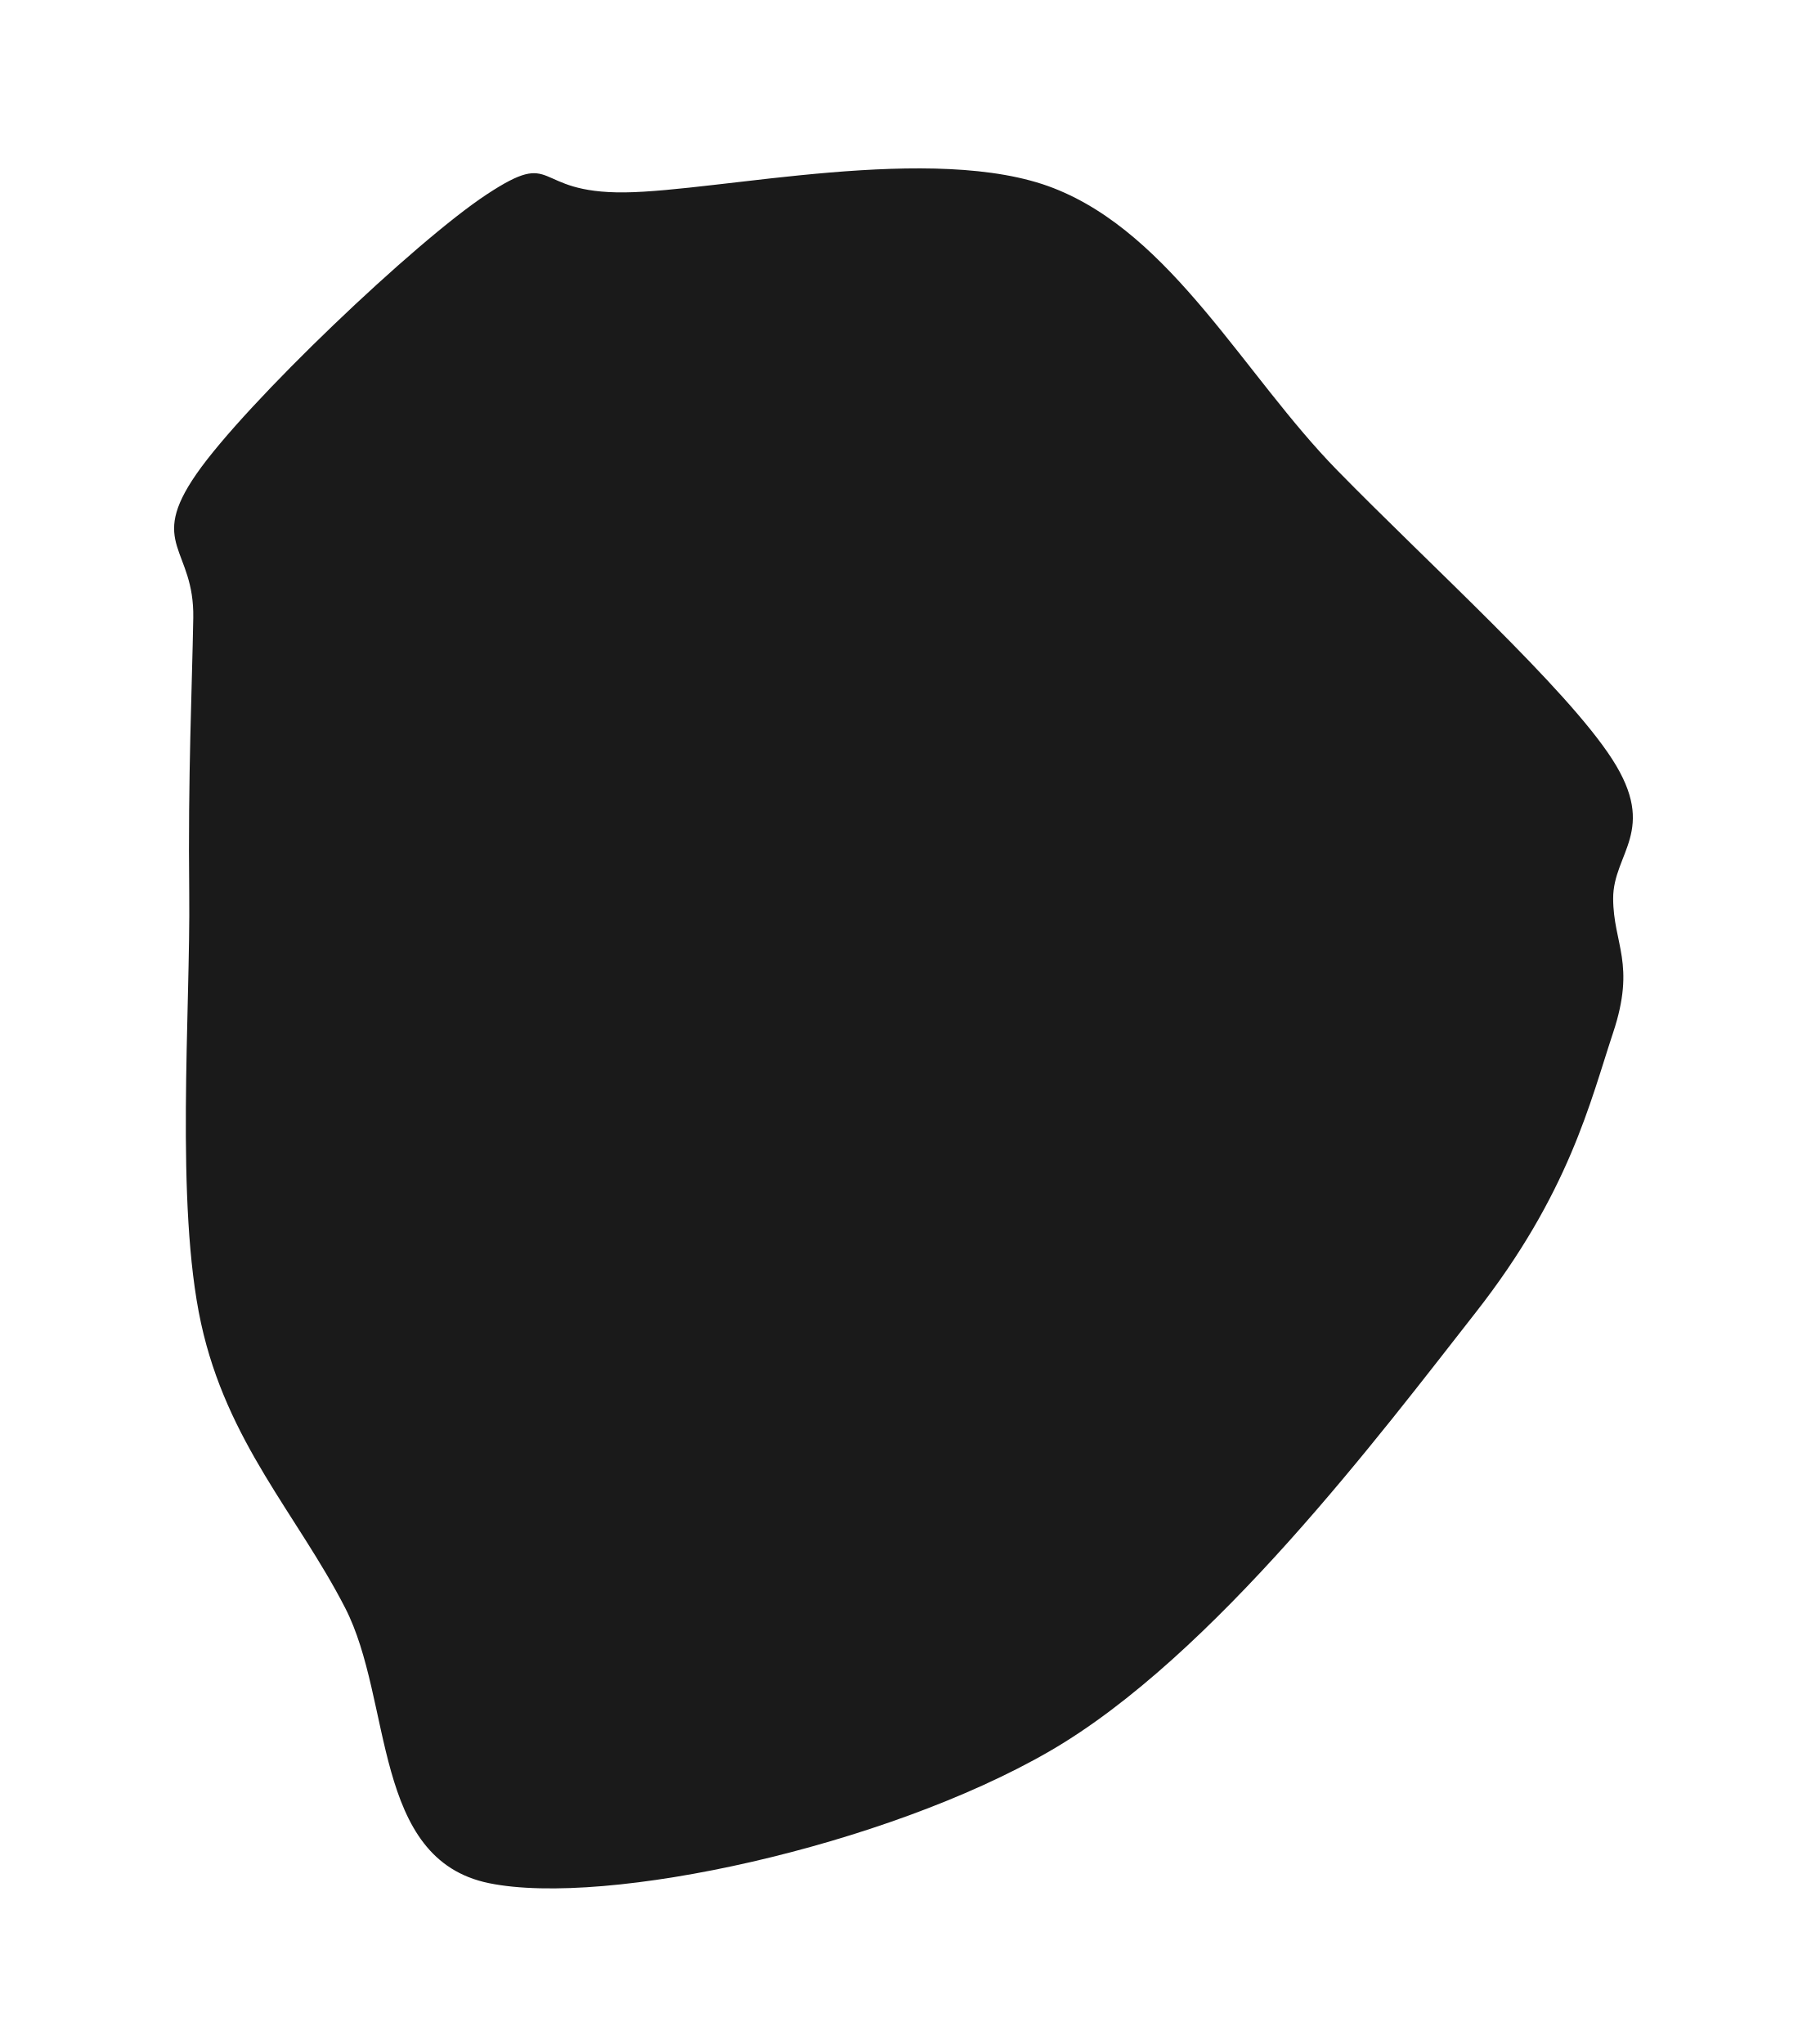
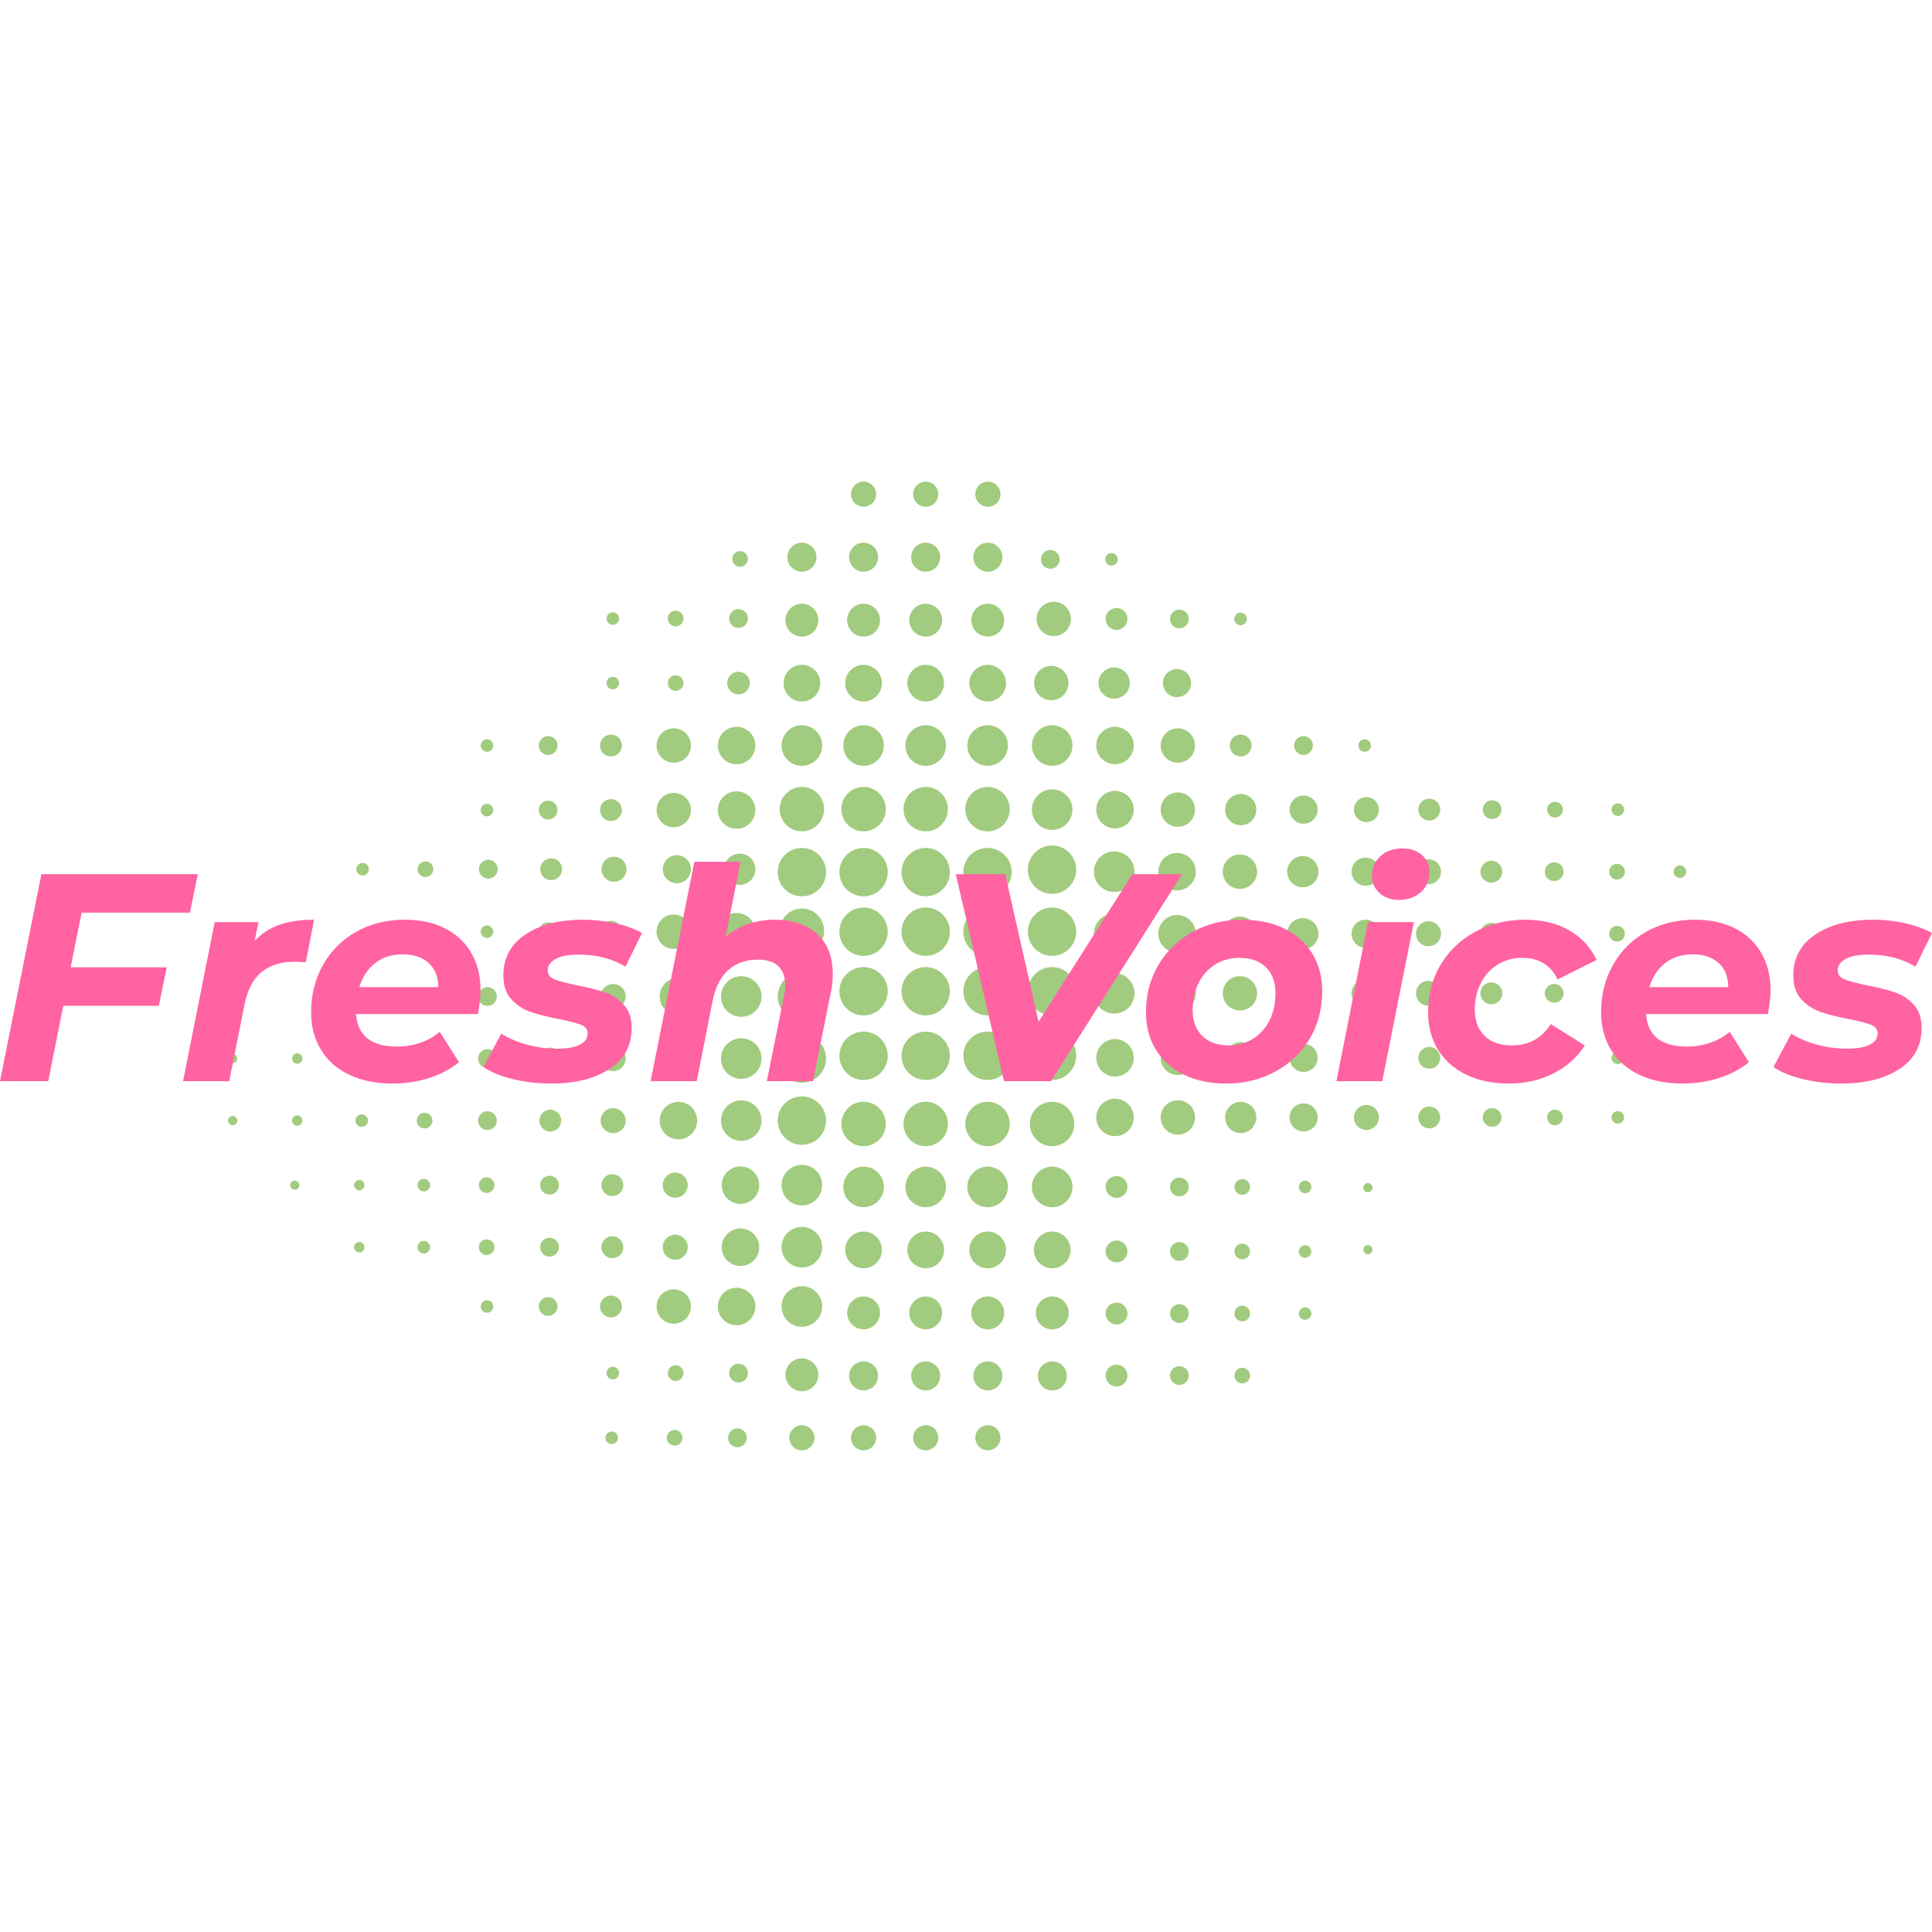
- <svg xmlns="http://www.w3.org/2000/svg" viewBox="25 24 51 58">
-   <path d="M 30.369,49.342 C 30.332,46.006 30.450,43.514 30.484,41.532 C 30.518,39.550 29.185,39.453 30.573,37.450 C 31.961,35.447 36.787,30.847 38.813,29.515 C 40.839,28.183 40.049,29.488 42.729,29.459 C 45.409,29.430 51.525,28.024 54.893,29.338 C 58.261,30.652 60.298,34.641 62.940,37.342 C 65.582,40.043 69.440,43.517 70.745,45.543 C 72.050,47.569 70.768,48.204 70.772,49.497 C 70.776,50.790 71.422,51.343 70.771,53.302 C 70.120,55.261 69.528,57.855 66.863,61.254 C 64.198,64.653 59.442,70.997 54.778,73.694 C 50.114,76.391 42.210,78.116 38.879,77.437 C 35.548,76.758 36.153,72.268 34.791,69.620 C 33.428,66.972 31.441,64.927 30.704,61.547 C 29.967,58.167 30.406,52.678 30.369,49.342 Z" fill="#1A1A1A" />
+ <svg xmlns="http://www.w3.org/2000/svg" viewBox="381.239 106.239 383.522 383.522" width="512" height="512" preserveAspectRatio="xMidYMid meet">
+   <defs />
+   <style>.aD6z1nYkhcolor {fill:#FF63A1;fill-opacity:1;}.aLgOaV3zRcolors-0 {fill:#91C268;fill-opacity:0.85;}.ashadowa5YulaU97oY-floo {flood-color:#8F8E8E;flood-opacity:0.5;}</style>
+   <defs>
+     <filter x="-1000" y="-1000" width="5000" height="5000" id="g539U9yWp" filterUnits="userSpaceOnUse" primitiveUnits="userSpaceOnUse" color-interpolation-filters="sRGB">
+       <feMerge>
+         <feMergeNode in="SourceGraphic" />
+       </feMerge>
+     </filter>
+   </defs>
+   <g opacity="1" transform="rotate(0 426.5158 201.8525)">
+     <svg width="289.446" height="192.295" x="426.516" y="201.852" version="1.1" preserveAspectRatio="none" viewBox="4.201 21.967 89.03 59.148">
+       <g transform="matrix(1 0 0 1 0 0)" class="aLgOaV3zRcolors-0">
+         <g>
+           <circle cx="46.796" cy="22.734" r="0.767" />
+           <circle cx="46.796" cy="26.58" r="0.886" />
+           <circle cx="46.796" cy="30.425" r="1.004" />
+           <circle cx="46.797" cy="34.271" r="1.12" />
+           <circle cx="46.796" cy="38.079" r="1.24" />
+           <circle cx="46.797" cy="41.963" r="1.356" />
+           <circle cx="46.797" cy="45.809" r="1.476" />
+           <circle cx="43.004" cy="22.734" r="0.767" />
+           <circle cx="43.004" cy="26.58" r="0.886" />
+           <circle cx="43.004" cy="30.425" r="1.004" />
+           <circle cx="43.004" cy="34.271" r="1.12" />
+           <circle cx="43.004" cy="38.079" r="1.24" />
+           <circle cx="43.004" cy="41.963" r="1.356" />
+           <circle cx="43.004" cy="80.348" r="0.767" />
+           <circle cx="43.004" cy="76.57" r="0.886" />
+           <circle cx="43.004" cy="72.723" r="1.003" />
+           <circle cx="43.004" cy="68.876" r="1.121" />
+           <circle cx="43.004" cy="65.031" r="1.239" />
+           <circle cx="43.004" cy="61.186" r="1.356" />
+           <circle cx="46.796" cy="80.348" r="0.767" />
+           <circle cx="46.796" cy="76.57" r="0.886" />
+           <circle cx="46.796" cy="72.723" r="1.003" />
+           <circle cx="46.797" cy="68.876" r="1.121" />
+           <circle cx="46.796" cy="65.031" r="1.239" />
+           <circle cx="46.797" cy="61.186" r="1.356" />
+           <circle cx="43.004" cy="45.809" r="1.476" />
+           <circle cx="46.797" cy="49.447" r="1.476" />
+           <circle cx="43.004" cy="49.447" r="1.476" />
+           <circle cx="46.797" cy="53.083" r="1.475" />
+           <circle cx="43.004" cy="53.083" r="1.475" />
+           <circle cx="46.797" cy="57.024" r="1.475" />
+           <circle cx="50.594" cy="22.734" r="0.767" />
+           <circle cx="50.591" cy="26.58" r="0.886" />
+           <circle cx="50.586" cy="30.425" r="1.004" />
+           <circle cx="50.582" cy="34.271" r="1.12" />
+           <circle cx="50.578" cy="38.079" r="1.24" />
+           <circle cx="50.573" cy="41.963" r="1.356" />
+           <circle cx="50.57" cy="45.809" r="1.476" />
+           <circle cx="50.594" cy="80.348" r="0.767" />
+           <circle cx="50.591" cy="76.57" r="0.886" />
+           <circle cx="50.586" cy="72.723" r="1.003" />
+           <circle cx="50.582" cy="68.876" r="1.121" />
+           <circle cx="50.578" cy="65.031" r="1.239" />
+           <circle cx="50.573" cy="61.186" r="1.356" />
+           <circle cx="50.57" cy="49.447" r="1.476" />
+           <circle cx="50.57" cy="53.083" r="1.475" />
+           <circle cx="50.57" cy="57.024" r="1.475" />
+           <circle cx="54.53" cy="76.57" r="0.886" />
+           <circle cx="54.525" cy="72.723" r="1.003" />
+           <circle cx="54.522" cy="68.876" r="1.121" />
+           <circle cx="54.52" cy="65.031" r="1.239" />
+           <circle cx="58.309" cy="49.571" r="1.24" />
+           <circle cx="62.145" cy="49.571" r="1.144" />
+           <circle cx="65.983" cy="49.571" r="1.049" />
+           <circle cx="69.821" cy="49.571" r="0.954" />
+           <circle cx="73.659" cy="49.571" r="0.859" />
+           <circle cx="77.497" cy="49.571" r="0.763" />
+           <circle cx="81.334" cy="49.571" r="0.668" />
+           <circle cx="85.172" cy="49.571" r="0.573" />
+           <circle cx="89.01" cy="49.571" r="0.479" />
+           <circle cx="92.848" cy="49.571" r="0.383" />
+           <path d="M35.535,52.165c0.684,0,1.239,0.553,1.239,1.238s-0.556,1.24-1.239,1.24s-1.238-0.555-1.238-1.24   C34.297,52.722,34.852,52.165,35.535,52.165z" />
+           <circle cx="31.698" cy="53.403" r="1.144" />
+           <circle cx="27.713" cy="53.403" r="0.764" />
+           <circle cx="23.876" cy="53.403" r="0.668" />
+           <circle cx="20.038" cy="53.403" r="0.573" />
+           <circle cx="16.2" cy="53.403" r="0.479" />
+           <circle cx="12.363" cy="53.403" r="0.383" />
+           <circle cx="58.356" cy="57.149" r="1.144" />
+           <circle cx="62.194" cy="57.149" r="1.049" />
+           <circle cx="66.032" cy="57.149" r="0.953" />
+           <circle cx="69.87" cy="57.149" r="0.858" />
+           <circle cx="73.707" cy="57.149" r="0.763" />
+           <circle cx="77.545" cy="57.149" r="0.669" />
+           <circle cx="81.383" cy="57.149" r="0.572" />
+           <circle cx="85.221" cy="57.149" r="0.479" />
+           <circle cx="89.058" cy="57.149" r="0.383" />
+           <circle cx="58.356" cy="60.788" r="1.144" />
+           <circle cx="62.194" cy="60.788" r="1.049" />
+           <circle cx="66.032" cy="60.788" r="0.953" />
+           <path d="M70.729,60.788c0,0.473-0.384,0.857-0.859,0.857c-0.474,0-0.857-0.385-0.857-0.857c0-0.477,0.384-0.859,0.857-0.859   C70.345,59.929,70.729,60.312,70.729,60.788z" />
+           <circle cx="73.707" cy="60.788" r="0.763" />
+           <circle cx="77.545" cy="60.788" r="0.669" />
+           <circle cx="81.383" cy="60.788" r="0.572" />
+           <circle cx="85.221" cy="60.788" r="0.479" />
+           <circle cx="89.058" cy="60.788" r="0.383" />
+           <circle cx="58.449" cy="65.032" r="0.668" />
+           <circle cx="62.286" cy="65.032" r="0.573" />
+           <circle cx="66.124" cy="65.032" r="0.477" />
+           <circle cx="69.963" cy="65.031" r="0.384" />
+           <circle cx="58.449" cy="68.972" r="0.668" />
+           <circle cx="62.286" cy="68.972" r="0.573" />
+           <circle cx="66.124" cy="68.972" r="0.477" />
+           <circle cx="69.963" cy="68.973" r="0.382" />
+           <circle cx="58.449" cy="72.761" r="0.668" />
+           <circle cx="62.286" cy="72.761" r="0.573" />
+           <circle cx="66.124" cy="72.761" r="0.477" />
+           <circle cx="69.963" cy="72.762" r="0.382" />
+           <path d="M59.117,76.548c0,0.369-0.3,0.67-0.669,0.67s-0.668-0.301-0.668-0.67c0-0.367,0.299-0.666,0.668-0.666   S59.117,76.181,59.117,76.548z" />
+           <path d="M62.858,76.548c0,0.318-0.255,0.576-0.572,0.576c-0.316,0-0.573-0.258-0.573-0.576c0-0.314,0.257-0.57,0.573-0.57   C62.604,75.978,62.858,76.233,62.858,76.548z" />
+           <path d="M66.601,76.548c0,0.264-0.212,0.48-0.478,0.48c-0.263,0-0.477-0.217-0.477-0.48c0-0.262,0.214-0.477,0.477-0.477   C66.389,76.071,66.601,76.286,66.601,76.548z" />
+           <circle cx="39.236" cy="80.348" r="0.767" />
+           <circle cx="35.301" cy="80.349" r="0.573" />
+           <circle cx="31.464" cy="80.349" r="0.478" />
+           <circle cx="27.627" cy="80.349" r="0.383" />
+           <circle cx="58.309" cy="53.209" r="1.239" />
+           <circle cx="62.145" cy="53.21" r="1.144" />
+           <circle cx="65.983" cy="53.21" r="1.049" />
+           <circle cx="69.821" cy="53.21" r="0.954" />
+           <circle cx="73.659" cy="53.21" r="0.859" />
+           <circle cx="77.497" cy="53.21" r="0.763" />
+           <circle cx="81.334" cy="53.21" r="0.668" />
+           <circle cx="85.172" cy="53.21" r="0.573" />
+           <circle cx="89.01" cy="53.21" r="0.479" />
+           <circle cx="54.514" cy="61.186" r="1.356" />
+           <circle cx="54.511" cy="49.447" r="1.476" />
+           <circle cx="58.309" cy="45.783" r="1.239" />
+           <circle cx="62.145" cy="45.782" r="1.144" />
+           <circle cx="65.983" cy="45.782" r="1.049" />
+           <circle cx="69.821" cy="45.782" r="0.954" />
+           <circle cx="73.659" cy="45.782" r="0.859" />
+           <circle cx="77.497" cy="45.782" r="0.763" />
+           <path d="M82.002,45.782c0,0.369-0.299,0.67-0.667,0.67c-0.369,0-0.669-0.301-0.669-0.67c0-0.367,0.3-0.668,0.669-0.668   C81.703,45.114,82.002,45.415,82.002,45.782z" />
+           <circle cx="85.172" cy="45.782" r="0.573" />
+           <circle cx="89.01" cy="45.782" r="0.479" />
+           <circle cx="92.848" cy="45.782" r="0.383" />
+           <circle cx="35.441" cy="45.632" r="0.954" />
+           <circle cx="31.604" cy="45.632" r="0.858" />
+           <circle cx="27.766" cy="45.632" r="0.764" />
+           <circle cx="23.928" cy="45.632" r="0.668" />
+           <circle cx="20.09" cy="45.632" r="0.573" />
+           <circle cx="16.252" cy="45.632" r="0.478" />
+           <circle cx="12.414" cy="45.631" r="0.382" />
+           <circle cx="35.368" cy="30.323" r="0.574" />
+           <circle cx="31.529" cy="30.323" r="0.479" />
+           <circle cx="27.692" cy="30.323" r="0.383" />
+           <circle cx="35.368" cy="34.265" r="0.689" />
+           <circle cx="31.529" cy="34.265" r="0.479" />
+           <circle cx="27.692" cy="34.265" r="0.383" />
+           <circle cx="35.463" cy="26.687" r="0.478" />
+           <path d="M54.52,43.233c-0.686,0-1.24-0.555-1.24-1.24c0-0.682,0.555-1.238,1.24-1.238c0.683,0,1.237,0.557,1.237,1.238   C55.757,42.679,55.202,43.233,54.52,43.233z" />
+           <circle cx="58.356" cy="41.993" r="1.144" />
+           <circle cx="62.194" cy="41.993" r="1.049" />
+           <circle cx="54.52" cy="38.079" r="1.24" />
+           <circle cx="58.356" cy="38.079" r="1.144" />
+           <circle cx="62.194" cy="38.079" r="1.049" />
+           <circle cx="66.032" cy="41.993" r="0.953" />
+           <path d="M70.729,41.993c0,0.473-0.384,0.861-0.859,0.861c-0.474,0-0.857-0.389-0.857-0.861s0.384-0.859,0.857-0.859   C70.345,41.134,70.729,41.521,70.729,41.993z" />
+           <circle cx="54.464" cy="34.265" r="1.049" />
+           <circle cx="58.302" cy="34.265" r="0.954" />
+           <circle cx="62.14" cy="34.265" r="0.859" />
+           <circle cx="73.707" cy="41.993" r="0.763" />
+           <circle cx="77.545" cy="41.993" r="0.669" />
+           <circle cx="66.027" cy="38.079" r="0.667" />
+           <circle cx="81.383" cy="41.993" r="0.572" />
+           <circle cx="69.864" cy="38.079" r="0.573" />
+           <circle cx="85.221" cy="41.993" r="0.479" />
+           <circle cx="89.058" cy="41.995" r="0.383" />
+           <circle cx="73.6" cy="38.079" r="0.383" />
+           <circle cx="35.251" cy="38.079" r="1.144" />
+           <circle cx="31.413" cy="38.079" r="1.049" />
+           <circle cx="27.58" cy="38.079" r="0.668" />
+           <circle cx="23.743" cy="38.079" r="0.573" />
+           <circle cx="20.008" cy="38.079" r="0.383" />
+           <circle cx="35.251" cy="42.019" r="1.144" />
+           <circle cx="31.413" cy="42.019" r="1.049" />
+           <circle cx="27.58" cy="42.019" r="0.668" />
+           <circle cx="23.743" cy="42.019" r="0.573" />
+           <circle cx="20.008" cy="42.021" r="0.383" />
+           <circle cx="54.616" cy="30.349" r="1.048" />
+           <path d="M59.117,30.349c0,0.369-0.3,0.67-0.669,0.67s-0.668-0.301-0.668-0.67c0-0.367,0.299-0.668,0.668-0.668   S59.117,29.981,59.117,30.349z" />
+           <circle cx="62.286" cy="30.349" r="0.573" />
+           <circle cx="66.021" cy="30.35" r="0.384" />
+           <circle cx="54.405" cy="26.712" r="0.573" />
+           <circle cx="58.141" cy="26.712" r="0.383" />
+           <circle cx="54.511" cy="45.658" r="1.476" />
+           <circle cx="54.511" cy="53.083" r="1.475" />
+           <circle cx="54.511" cy="57.024" r="1.475" />
+           <circle cx="43.004" cy="57.024" r="1.475" />
+           <circle cx="39.237" cy="26.58" r="0.886" />
+           <circle cx="39.237" cy="30.425" r="1.004" />
+           <circle cx="35.368" cy="76.399" r="0.574" />
+           <circle cx="31.529" cy="76.399" r="0.479" />
+           <circle cx="27.692" cy="76.397" r="0.383" />
+           <circle cx="39.237" cy="76.5" r="1.003" />
+           <circle cx="39.237" cy="34.271" r="1.12" />
+           <circle cx="39.237" cy="38.079" r="1.24" />
+           <path d="M34.107,72.329c0-0.629,0.512-1.143,1.143-1.143c0.633,0,1.146,0.514,1.146,1.143c0,0.635-0.513,1.146-1.146,1.146   C34.619,73.476,34.107,72.964,34.107,72.329z" />
+           <path d="M30.364,72.329c0-0.576,0.47-1.047,1.049-1.047c0.58,0,1.049,0.471,1.049,1.047c0,0.584-0.469,1.053-1.049,1.053   C30.834,73.382,30.364,72.913,30.364,72.329z" />
+           <path d="M26.912,72.329c0-0.365,0.301-0.666,0.669-0.666c0.369,0,0.667,0.301,0.667,0.666c0,0.371-0.298,0.67-0.667,0.67   C27.213,72.999,26.912,72.7,26.912,72.329z" />
+           <path d="M23.17,72.329c0-0.314,0.257-0.57,0.573-0.57s0.572,0.256,0.572,0.57c0,0.318-0.256,0.574-0.572,0.574   S23.17,72.647,23.17,72.329z" />
+           <path d="M20.008,71.948c0.212,0,0.384,0.17,0.384,0.381c0,0.215-0.172,0.385-0.384,0.385c-0.21,0-0.383-0.17-0.383-0.385   C19.625,72.118,19.798,71.948,20.008,71.948z" />
+           <path d="M39.237,71.093c-0.687,0-1.24,0.553-1.24,1.236c0,0.688,0.554,1.24,1.24,1.24c0.684,0,1.238-0.553,1.238-1.24   C40.476,71.646,39.921,71.093,39.237,71.093z" />
+           <circle cx="39.237" cy="41.963" r="1.356" />
+           <circle cx="35.251" cy="49.446" r="1.144" />
+           <circle cx="31.413" cy="49.446" r="1.049" />
+           <circle cx="27.58" cy="49.446" r="0.668" />
+           <circle cx="23.743" cy="49.446" r="0.573" />
+           <circle cx="20.008" cy="49.446" r="0.383" />
+           <path d="M39.237,48.032c-0.751,0-1.357,0.609-1.357,1.359c0,0.746,0.606,1.355,1.357,1.355c0.748,0,1.356-0.609,1.356-1.355   C40.594,48.642,39.985,48.032,39.237,48.032z" />
+           <circle cx="39.237" cy="45.809" r="1.476" />
+           <circle cx="39.237" cy="53.404" r="1.474" />
+           <circle cx="35.535" cy="57.193" r="1.239" />
+           <circle cx="31.698" cy="57.192" r="1.144" />
+           <circle cx="27.713" cy="57.192" r="0.764" />
+           <circle cx="23.876" cy="57.192" r="0.668" />
+           <circle cx="20.038" cy="57.192" r="0.573" />
+           <circle cx="16.2" cy="57.192" r="0.479" />
+           <circle cx="12.363" cy="57.193" r="0.382" />
+           <circle cx="8.422" cy="57.191" r="0.317" />
+           <circle cx="4.481" cy="57.193" r="0.28" />
+           <circle cx="39.237" cy="57.192" r="1.475" />
+           <circle cx="35.535" cy="60.981" r="1.238" />
+           <circle cx="31.698" cy="60.981" r="1.144" />
+           <path d="M26.949,60.981c0-0.422,0.343-0.762,0.766-0.762c0.42,0,0.762,0.34,0.762,0.762c0,0.424-0.342,0.764-0.762,0.764   C27.292,61.745,26.949,61.405,26.949,60.981z" />
+           <path d="M23.208,60.983c0-0.369,0.299-0.67,0.668-0.67s0.669,0.299,0.669,0.67c-0.001,0.367-0.3,0.666-0.669,0.666   S23.208,61.351,23.208,60.983z" />
+           <circle cx="20.038" cy="60.983" r="0.573" />
+           <circle cx="16.2" cy="60.981" r="0.479" />
+           <circle cx="12.363" cy="60.982" r="0.382" />
+           <circle cx="8.422" cy="60.982" r="0.317" />
+           <circle cx="4.481" cy="60.982" r="0.28" />
+           <circle cx="73.796" cy="65.074" r="0.28" />
+           <circle cx="73.796" cy="68.862" r="0.279" />
+           <circle cx="39.236" cy="64.923" r="1.238" />
+           <circle cx="35.487" cy="64.923" r="1.144" />
+           <circle cx="31.503" cy="64.923" r="0.764" />
+           <circle cx="27.665" cy="64.923" r="0.669" />
+           <circle cx="23.828" cy="64.923" r="0.574" />
+           <circle cx="19.989" cy="64.923" r="0.478" />
+           <circle cx="16.151" cy="64.923" r="0.383" />
+           <circle cx="12.212" cy="64.923" r="0.316" />
+           <circle cx="8.271" cy="64.923" r="0.279" />
+           <circle cx="39.236" cy="68.711" r="1.239" />
+           <circle cx="35.487" cy="68.712" r="1.144" />
+           <circle cx="31.503" cy="68.712" r="0.764" />
+           <circle cx="27.665" cy="68.712" r="0.669" />
+           <circle cx="23.828" cy="68.712" r="0.574" />
+           <circle cx="19.989" cy="68.712" r="0.478" />
+           <circle cx="16.151" cy="68.712" r="0.383" />
+           <circle cx="12.212" cy="68.713" r="0.317" />
+           <circle cx="39.237" cy="60.982" r="1.476" />
+         </g>
+       </g>
+     </svg>
+   </g>
+   <g opacity="1" transform="rotate(0 381.2388 274.6645)">
+     <svg width="383.522" height="46.671" x="381.239" y="274.664" version="1.1" preserveAspectRatio="none" viewBox="1.16 -31.48 261.32 31.8">
+       <g transform="matrix(1 0 0 1 0 0)" class="aD6z1nYkhcolor">
+         <path d="M26.84-22.80L12.20-22.80L10.72-15.40L23.72-15.40L22.64-10.20L9.72-10.20L7.68 0L1.16 0L6.76-28L27.92-28L26.84-22.80Z M35.60-18.96Q37-20.48 38.98-21.16Q40.96-21.84 43.64-21.84L43.64-21.84L42.52-16.08Q41.40-16.16 41.08-16.16L41.08-16.16Q38.24-16.16 36.54-14.76Q34.84-13.36 34.24-10.40L34.24-10.40L32.16 0L25.92 0L30.20-21.52L36.12-21.52L35.60-18.96Z M66.16-12.36Q66.16-10.88 65.80-9.08L65.80-9.08L49.32-9.08Q49.64-4.68 54.88-4.68L54.88-4.68Q56.52-4.68 58.02-5.20Q59.52-5.72 60.64-6.68L60.64-6.68L63.24-2.56Q61.44-1.12 59.12-0.40Q56.80 0.32 54.24 0.32L54.24 0.32Q50.92 0.32 48.42-0.86Q45.92-2.04 44.58-4.24Q43.24-6.44 43.24-9.32L43.24-9.32Q43.24-12.88 44.86-15.74Q46.48-18.60 49.36-20.22Q52.24-21.84 55.92-21.84L55.92-21.84Q59.04-21.84 61.34-20.68Q63.64-19.52 64.90-17.36Q66.16-15.20 66.16-12.36L66.16-12.36ZM55.64-17.16Q53.44-17.16 51.92-15.98Q50.40-14.80 49.76-12.72L49.76-12.72L60.44-12.72Q60.44-14.80 59.14-15.98Q57.84-17.16 55.64-17.16L55.64-17.16Z M75.76 0.32Q72.96 0.32 70.46-0.30Q67.96-0.92 66.56-1.92L66.56-1.92L68.96-6.44Q70.36-5.52 72.38-4.96Q74.40-4.40 76.44-4.40L76.44-4.40Q78.56-4.40 79.60-4.94Q80.64-5.48 80.64-6.48L80.64-6.48Q80.64-7.28 79.72-7.64Q78.80-8 76.76-8.40L76.76-8.40Q74.44-8.84 72.94-9.36Q71.44-9.88 70.34-11.06Q69.24-12.24 69.24-14.28L69.24-14.28Q69.24-17.84 72.22-19.84Q75.20-21.84 80.04-21.84L80.04-21.84Q82.28-21.84 84.40-21.36Q86.52-20.88 88.00-20.04L88.00-20.04L85.76-15.48Q83.12-17.12 79.40-17.12L79.40-17.12Q77.36-17.12 76.30-16.52Q75.24-15.92 75.24-15L75.24-15Q75.24-14.16 76.16-13.78Q77.08-13.40 79.24-12.96L79.24-12.96Q81.52-12.52 82.98-12.02Q84.44-11.52 85.52-10.36Q86.60-9.20 86.60-7.20L86.60-7.20Q86.60-3.60 83.58-1.64Q80.56 0.32 75.76 0.32L75.76 0.32Z M105.96-21.84Q109.56-21.84 111.68-19.92Q113.80-18 113.80-14.48L113.80-14.48Q113.80-13.20 113.52-11.92L113.52-11.92L111.12 0L104.88 0L107.20-11.52Q107.36-12.20 107.36-13L107.36-13Q107.36-14.68 106.44-15.56Q105.52-16.44 103.68-16.44L103.68-16.44Q101.28-16.44 99.70-15.06Q98.12-13.68 97.56-10.92L97.56-10.92L95.40 0L89.16 0L95.08-29.68L101.32-29.68L99.32-19.56Q102.08-21.84 105.96-21.84L105.96-21.84Z M154.32-28L161.04-28L143.32 0L136.96 0L130.44-28L137.12-28L141.64-8.04L154.32-28Z M167.00 0.32Q163.76 0.32 161.30-0.88Q158.84-2.08 157.50-4.26Q156.16-6.44 156.16-9.32L156.16-9.32Q156.16-12.88 157.84-15.72Q159.52-18.56 162.48-20.20Q165.44-21.84 169.16-21.84L169.16-21.84Q172.44-21.84 174.88-20.64Q177.32-19.44 178.66-17.26Q180.00-15.08 180.00-12.20L180.00-12.20Q180.00-8.64 178.34-5.80Q176.68-2.96 173.70-1.32Q170.72 0.32 167.00 0.32L167.00 0.32ZM167.40-4.84Q169.20-4.84 170.64-5.74Q172.08-6.64 172.88-8.24Q173.68-9.84 173.68-11.92L173.68-11.92Q173.68-14.12 172.40-15.40Q171.12-16.68 168.80-16.68L168.80-16.68Q166.96-16.68 165.52-15.78Q164.08-14.88 163.28-13.28Q162.48-11.68 162.48-9.60L162.48-9.60Q162.48-7.40 163.78-6.12Q165.08-4.84 167.40-4.84L167.40-4.84Z M181.92 0L186.20-21.52L192.40-21.52L188.12 0L181.92 0ZM190.36-24.52Q188.76-24.52 187.74-25.46Q186.72-26.40 186.72-27.76L186.72-27.76Q186.72-29.36 187.86-30.42Q189.00-31.48 190.84-31.48L190.84-31.48Q192.48-31.48 193.50-30.58Q194.52-29.68 194.52-28.36L194.52-28.36Q194.52-26.64 193.36-25.58Q192.20-24.52 190.36-24.52L190.36-24.52Z M205.28 0.32Q201.96 0.32 199.48-0.88Q197.00-2.08 195.66-4.26Q194.32-6.44 194.32-9.32L194.32-9.32Q194.32-12.88 196.00-15.72Q197.68-18.56 200.68-20.20Q203.68-21.84 207.44-21.84L207.44-21.84Q210.88-21.84 213.38-20.42Q215.88-19 217.12-16.40L217.12-16.40L211.84-13.76Q210.44-16.68 207.04-16.68L207.04-16.68Q205.20-16.68 203.74-15.78Q202.28-14.88 201.46-13.28Q200.64-11.68 200.64-9.64L200.64-9.64Q200.64-7.44 201.96-6.14Q203.28-4.84 205.64-4.84L205.64-4.84Q209.08-4.84 210.92-7.72L210.92-7.72L215.52-4.84Q213.96-2.40 211.26-1.04Q208.56 0.32 205.28 0.32L205.28 0.32Z M240.64-12.36Q240.64-10.88 240.28-9.08L240.28-9.08L223.80-9.08Q224.12-4.68 229.36-4.68L229.36-4.68Q231-4.68 232.50-5.20Q234-5.72 235.12-6.68L235.12-6.68L237.72-2.56Q235.92-1.12 233.60-0.40Q231.28 0.32 228.72 0.32L228.72 0.32Q225.40 0.32 222.90-0.86Q220.40-2.04 219.06-4.24Q217.72-6.44 217.72-9.32L217.72-9.32Q217.72-12.88 219.34-15.74Q220.96-18.60 223.84-20.22Q226.72-21.84 230.40-21.84L230.40-21.84Q233.52-21.84 235.82-20.68Q238.12-19.52 239.38-17.36Q240.64-15.20 240.64-12.36L240.64-12.36ZM230.12-17.16Q227.92-17.16 226.40-15.98Q224.88-14.80 224.24-12.72L224.24-12.72L234.92-12.72Q234.92-14.80 233.62-15.98Q232.32-17.16 230.12-17.16L230.12-17.16Z M250.24 0.32Q247.44 0.32 244.94-0.30Q242.44-0.92 241.04-1.92L241.04-1.92L243.44-6.44Q244.84-5.52 246.86-4.96Q248.88-4.40 250.92-4.40L250.92-4.40Q253.04-4.40 254.08-4.94Q255.12-5.48 255.12-6.48L255.12-6.48Q255.12-7.28 254.20-7.64Q253.28-8 251.24-8.40L251.24-8.40Q248.92-8.84 247.42-9.36Q245.92-9.88 244.82-11.06Q243.72-12.24 243.72-14.28L243.72-14.28Q243.72-17.84 246.70-19.84Q249.68-21.84 254.52-21.84L254.52-21.84Q256.76-21.84 258.88-21.36Q261-20.88 262.48-20.04L262.48-20.04L260.24-15.48Q257.60-17.12 253.88-17.12L253.88-17.12Q251.84-17.12 250.78-16.52Q249.72-15.92 249.72-15L249.72-15Q249.72-14.16 250.64-13.78Q251.56-13.40 253.72-12.96L253.72-12.96Q256-12.52 257.46-12.02Q258.92-11.52 260-10.36Q261.08-9.20 261.08-7.20L261.08-7.20Q261.08-3.60 258.06-1.64Q255.04 0.32 250.24 0.32L250.24 0.32Z" />
+       </g>
+     </svg>
+   </g>
</svg>
